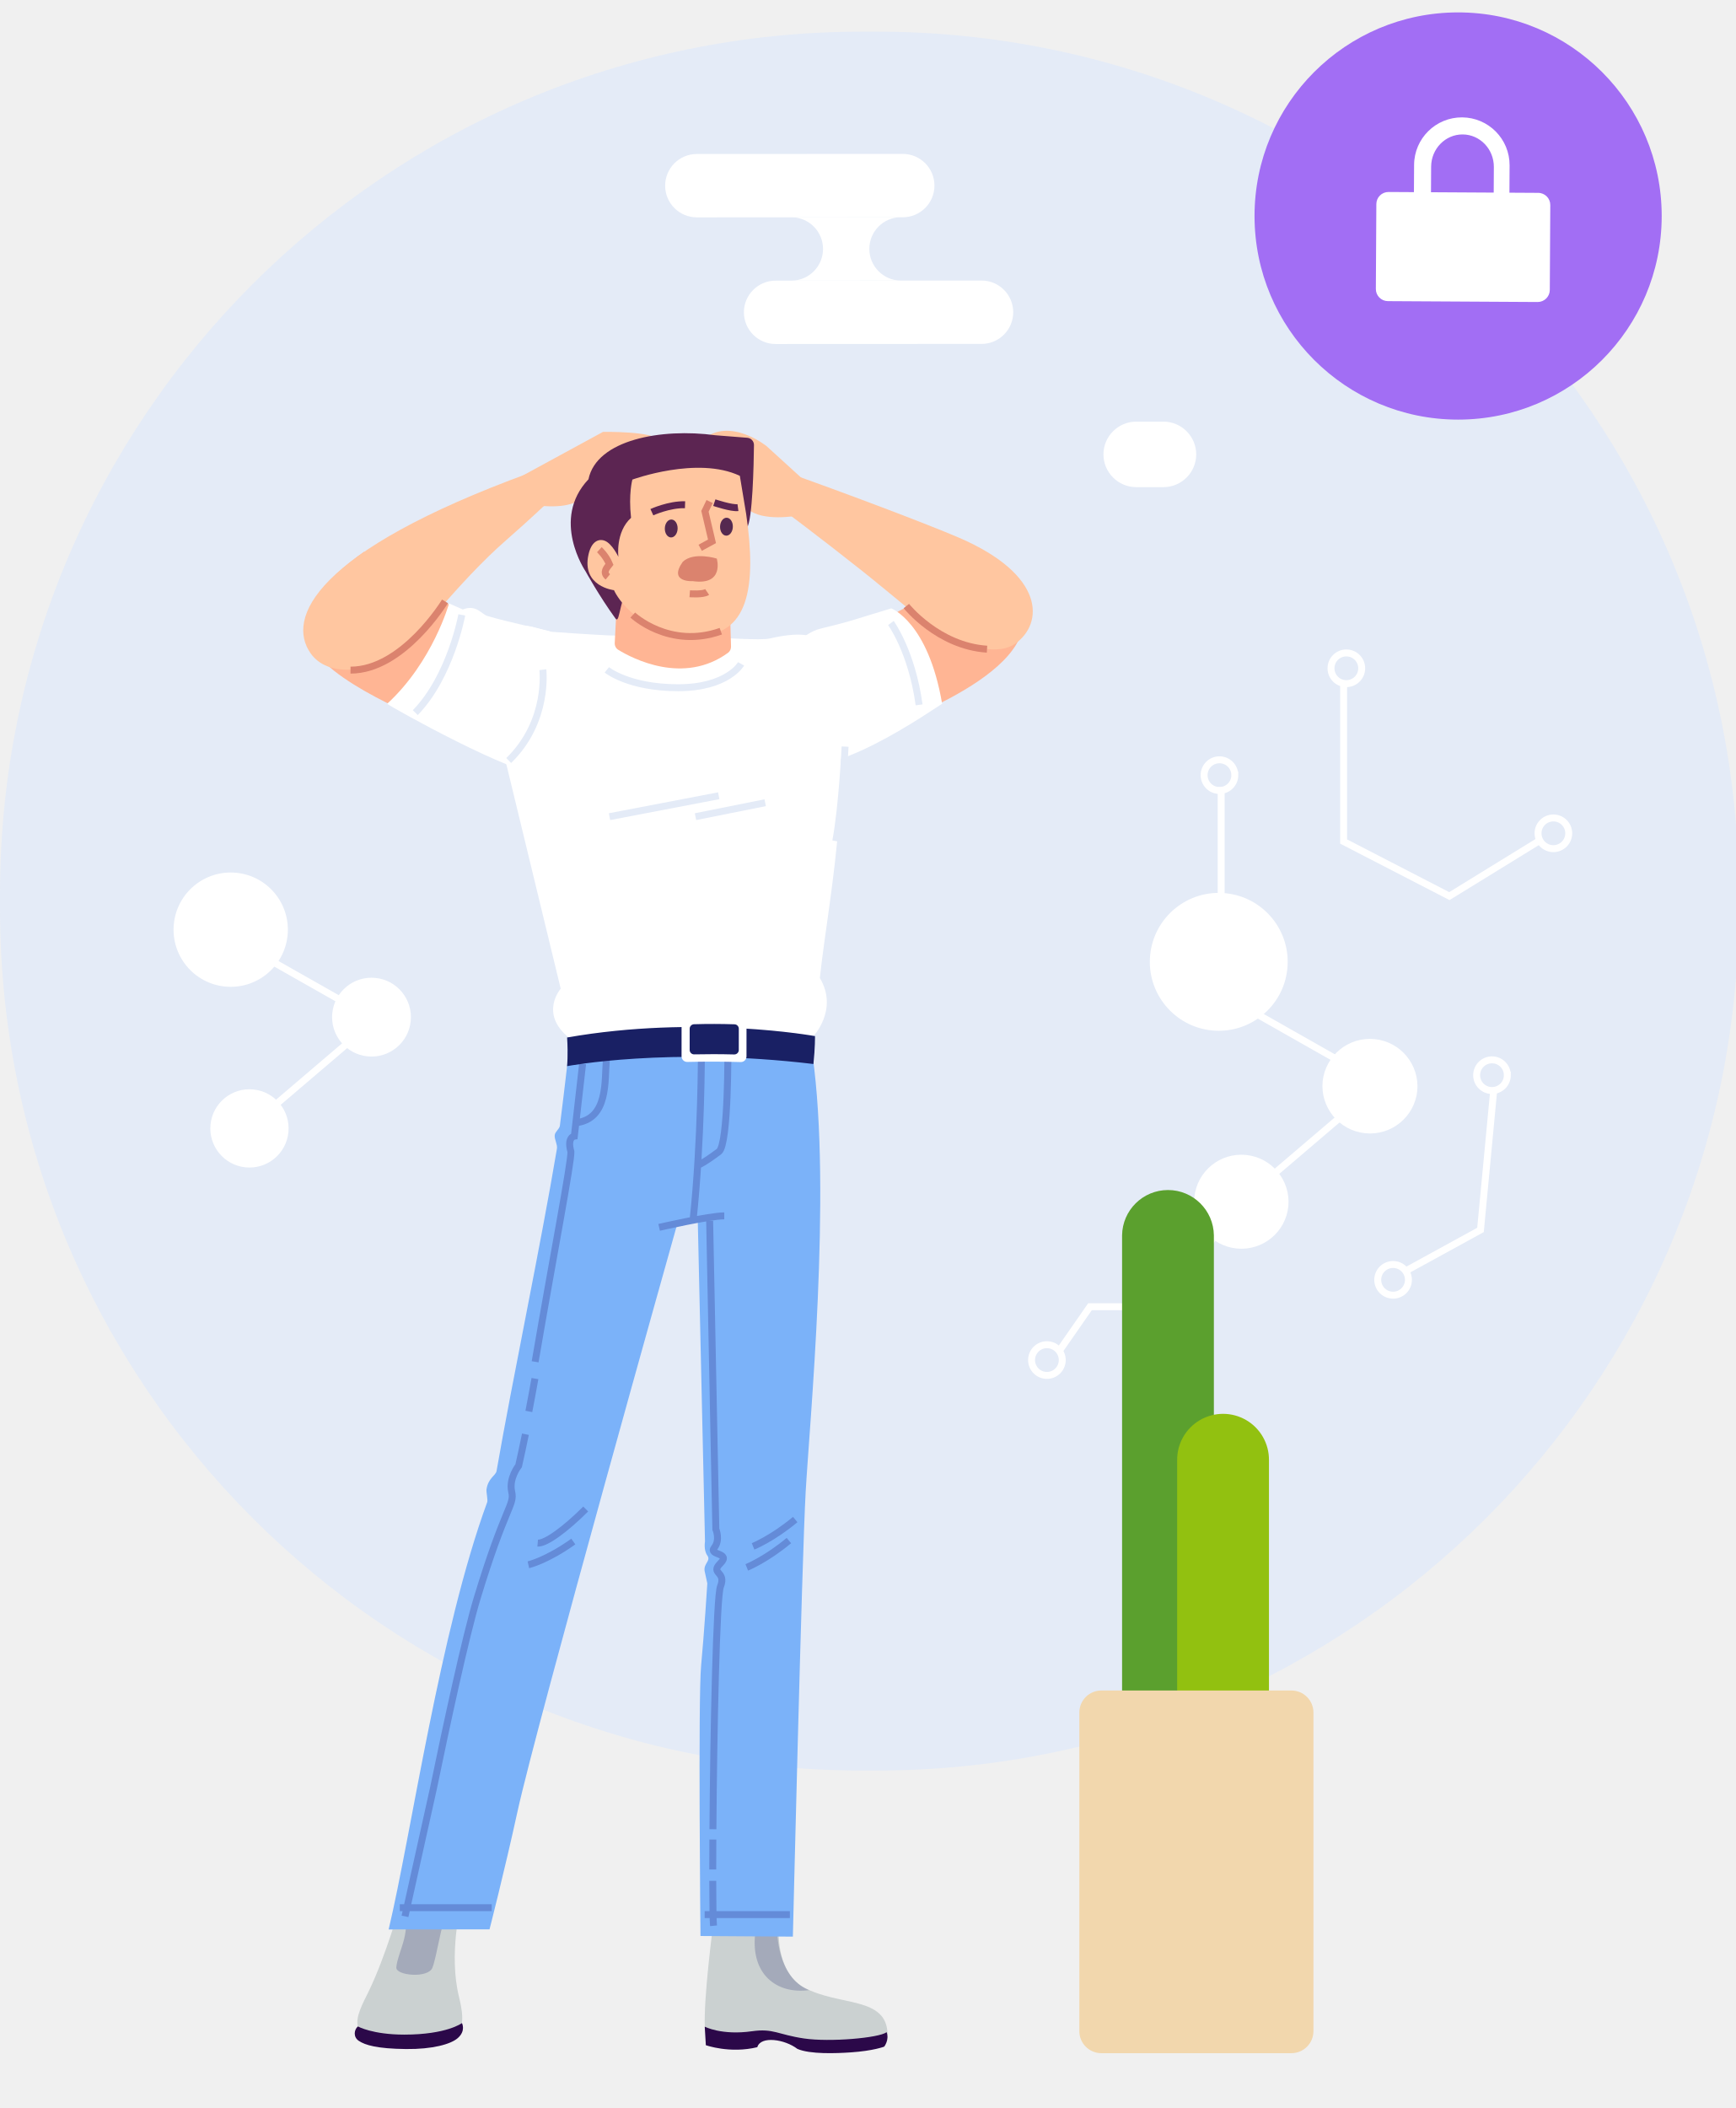
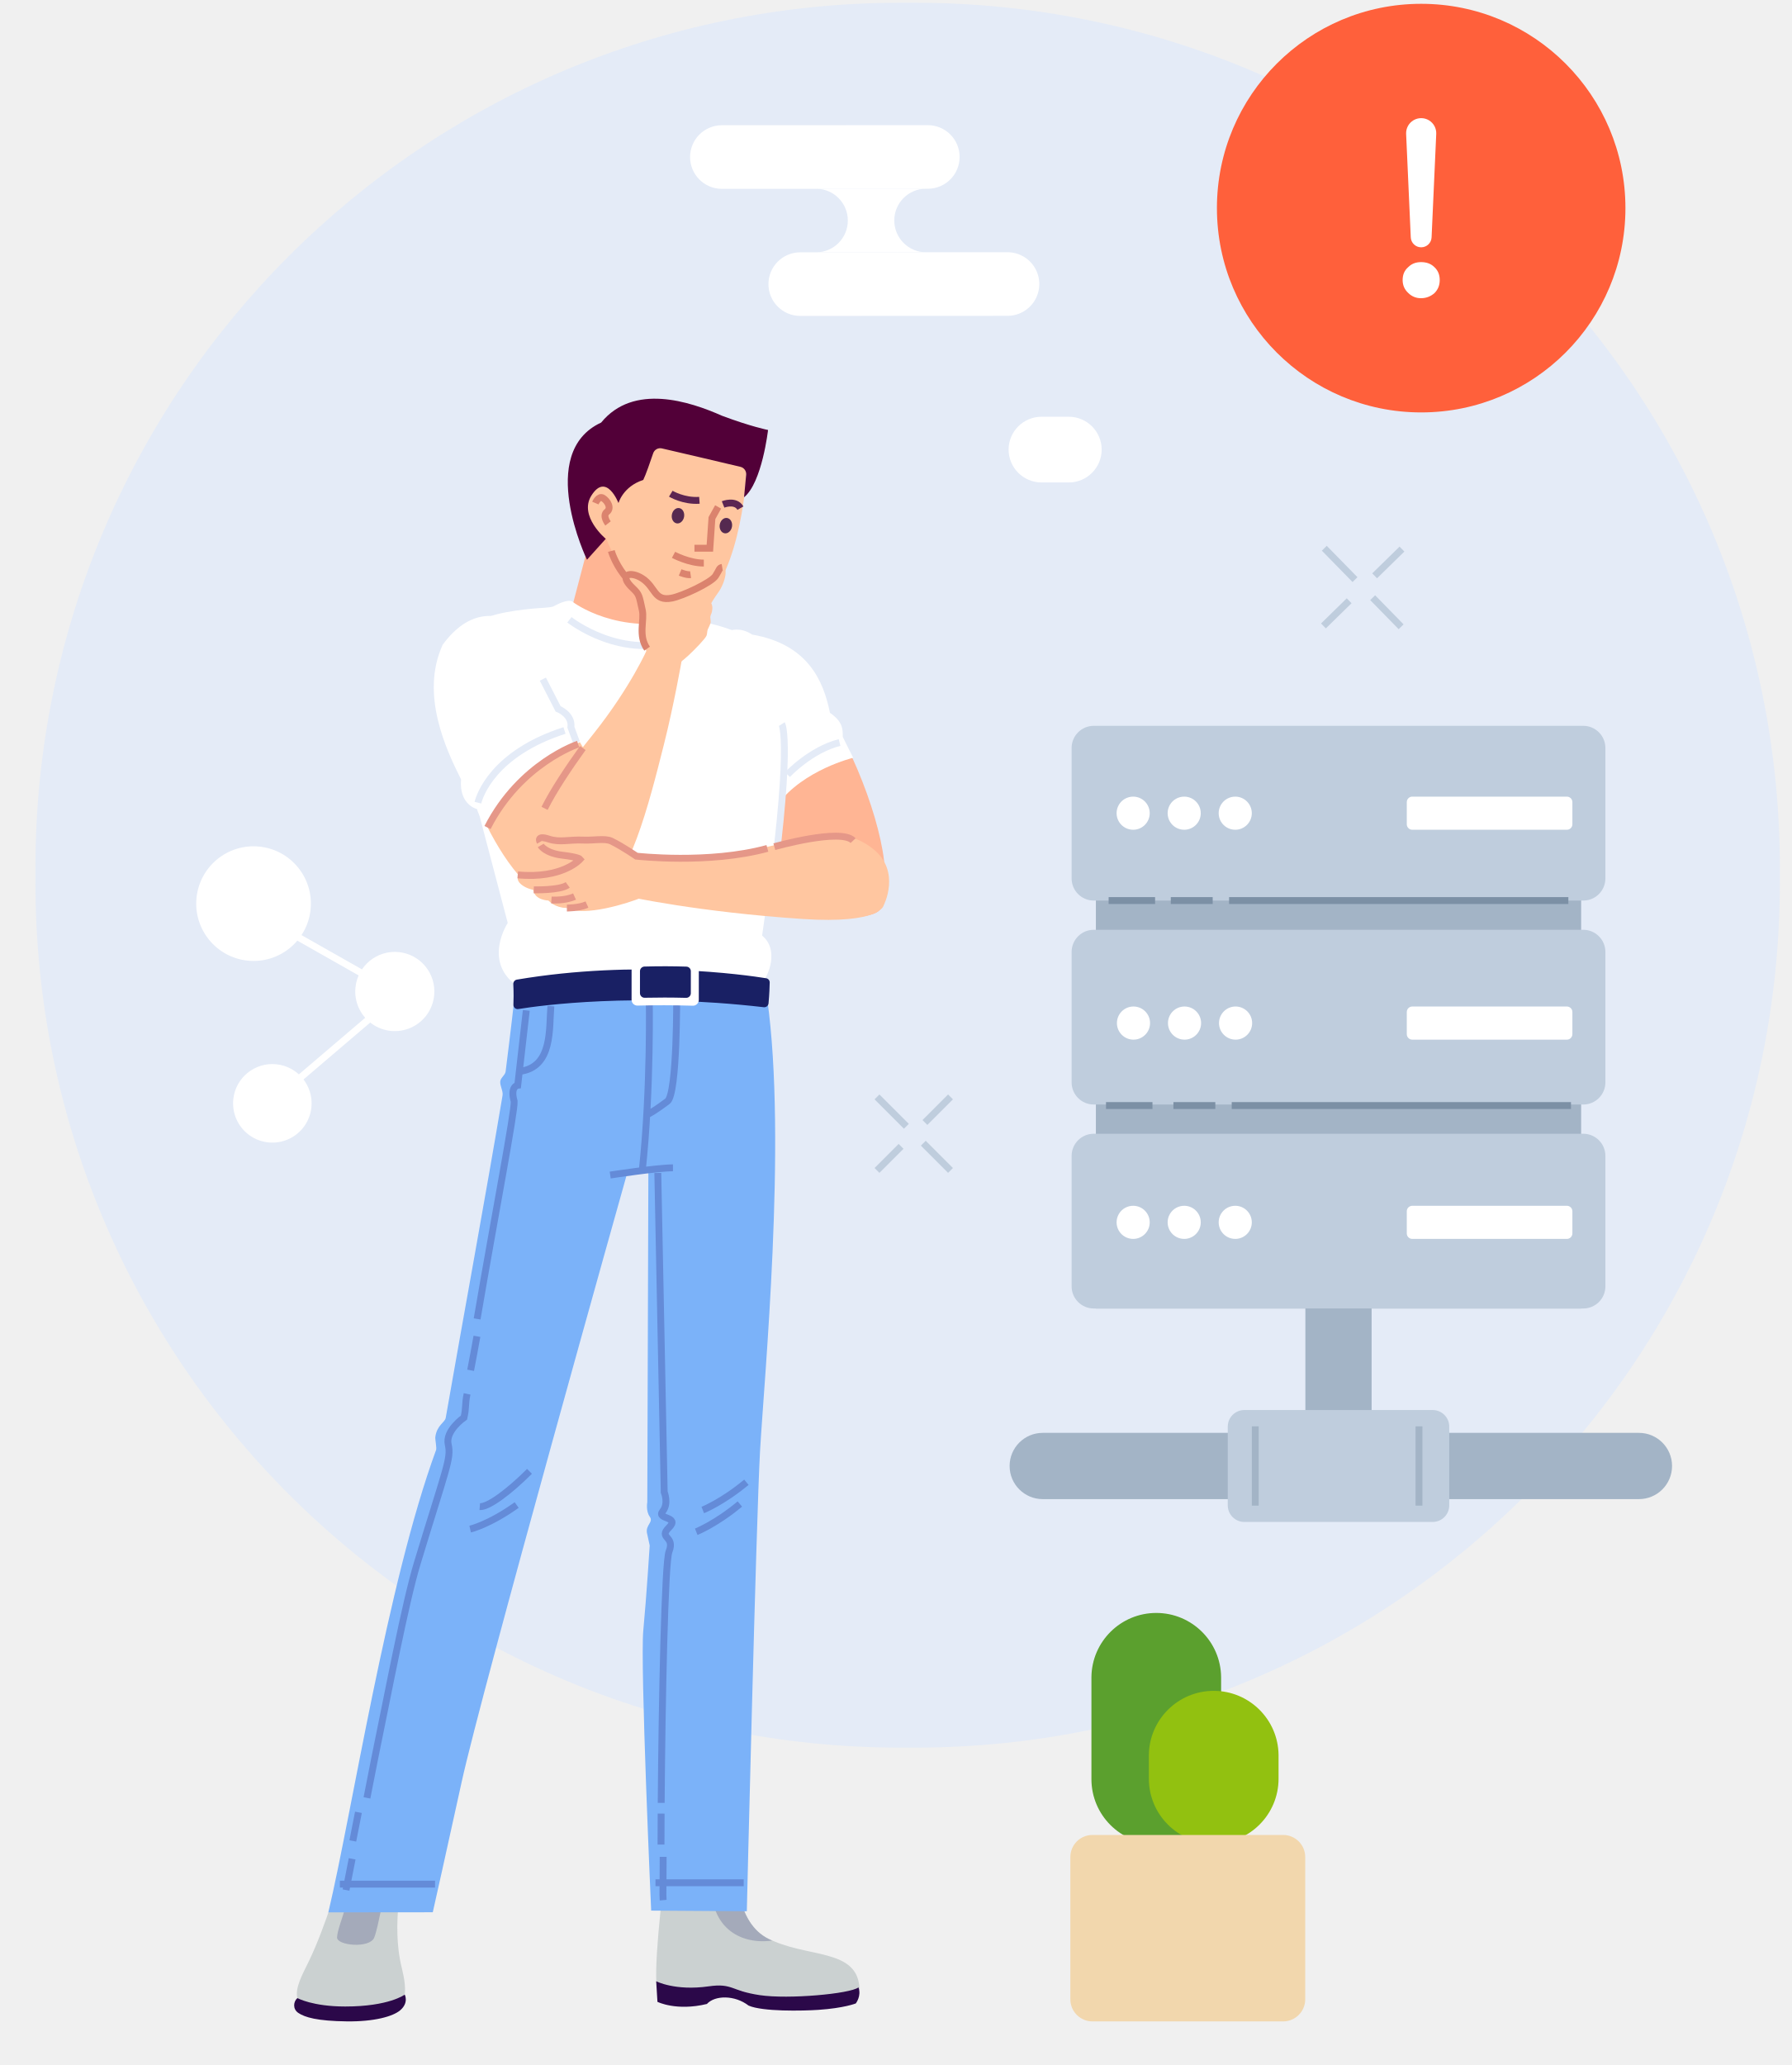
- <svg xmlns="http://www.w3.org/2000/svg" viewBox="0 0 250 300" width="280" height="340">
+ <svg xmlns="http://www.w3.org/2000/svg" viewBox="0 0 250 300" width="295" height="340">
  <g fill="none" fillRule="evenodd">
-     <path d="M0 129.023v-2.084C0 58.364 55.591 2.774 124.165 2.774h2.085c68.574 0 124.165 55.59 124.165 124.165v2.084c0 68.575-55.59 124.166-124.165 124.166h-2.085C55.591 253.189 0 197.598 0 129.023" fill="#E4EBF7" />
-     <path d="M41.417 132.92a8.231 8.231 0 1 1-16.38-1.65 8.231 8.231 0 0 1 16.38 1.65" fill="#FFF" />
-     <path d="M38.652 136.36l10.425 5.91M49.989 148.505l-12.58 10.73" stroke="#FFF" strokeWidth="2" />
-     <path d="M41.536 161.28a5.636 5.636 0 1 1-11.216-1.13 5.636 5.636 0 0 1 11.216 1.13M59.154 145.261a5.677 5.677 0 1 1-11.297-1.138 5.677 5.677 0 0 1 11.297 1.138M100.36 29.516l29.66-.013a4.562 4.562 0 1 0-.004-9.126l-29.66.013a4.563 4.563 0 0 0 .005 9.126M111.705 47.754l29.659-.013a4.563 4.563 0 1 0-.004-9.126l-29.66.013a4.563 4.563 0 1 0 .005 9.126" fill="#FFF" />
-     <path d="M114.066 29.503V29.5l15.698-.007a4.563 4.563 0 1 0 .004 9.126l-15.698.007v-.002a4.562 4.562 0 0 0-.004-9.122M185.405 137.723c-.55 5.455-5.418 9.432-10.873 8.882-5.456-.55-9.432-5.418-8.882-10.873.55-5.455 5.418-9.432 10.873-8.882 5.455.55 9.432 5.418 8.882 10.873" fill="#FFF" />
-     <path d="M180.17 143.772l12.572 7.129M193.841 158.42L178.67 171.36" stroke="#FFF" strokeWidth="2" />
-     <path d="M185.55 171.926a6.798 6.798 0 1 1-13.528-1.363 6.798 6.798 0 0 1 13.527 1.363M204.12 155.285a6.848 6.848 0 1 1-13.627-1.375 6.848 6.848 0 0 1 13.626 1.375" fill="#FFF" />
-     <path d="M152.988 194.074a2.21 2.21 0 1 1-4.42 0 2.21 2.21 0 0 1 4.42 0zM225.931 118.217a2.21 2.21 0 1 1-4.421 0 2.21 2.21 0 0 1 4.421 0zM217.09 153.051a2.21 2.21 0 1 1-4.421 0 2.21 2.21 0 0 1 4.42 0zM177.84 109.842a2.21 2.21 0 1 1-4.422 0 2.21 2.21 0 0 1 4.421 0zM196.114 94.454a2.21 2.21 0 1 1-4.421 0 2.21 2.21 0 0 1 4.421 0zM202.844 182.523a2.21 2.21 0 1 1-4.42 0 2.21 2.21 0 0 1 4.42 0z" stroke="#FFF" strokeWidth="2" />
-     <path stroke="#FFF" strokeWidth="2" d="M215.125 155.262l-1.902 20.075-10.87 5.958M174.601 176.636l-6.322 9.761H156.98l-4.484 6.449M175.874 127.28V111.56M221.51 119.404l-12.77 7.859-15.228-7.86V96.668" />
-     <path d="M180.68 29.32C180.68 13.128 193.806 0 210 0c16.193 0 29.32 13.127 29.32 29.32 0 16.194-13.127 29.322-29.32 29.322-16.193 0-29.32-13.128-29.32-29.321" fill="#A26EF4" />
-     <path d="M221.45 41.706l-21.563-.125a1.744 1.744 0 0 1-1.734-1.754l.071-12.23a1.744 1.744 0 0 1 1.754-1.734l21.562.125c.964.006 1.74.791 1.735 1.755l-.071 12.229a1.744 1.744 0 0 1-1.754 1.734" fill="#FFF" />
-     <path d="M215.106 29.192c-.015 2.577-2.049 4.654-4.543 4.64-2.494-.014-4.504-2.115-4.489-4.693l.04-6.925c.016-2.577 2.05-4.654 4.543-4.64 2.494.015 4.504 2.116 4.49 4.693l-.04 6.925zm-4.53-14.074a6.877 6.877 0 0 0-6.916 6.837l-.043 7.368a6.877 6.877 0 0 0 13.754.08l.042-7.368a6.878 6.878 0 0 0-6.837-6.917zM167.566 68.367h-3.93a4.73 4.73 0 0 1-4.717-4.717 4.73 4.73 0 0 1 4.717-4.717h3.93a4.73 4.73 0 0 1 4.717 4.717 4.73 4.73 0 0 1-4.717 4.717" fill="#FFF" />
-     <path d="M168.214 248.838a6.611 6.611 0 0 1-6.61-6.611v-66.108a6.611 6.611 0 0 1 13.221 0v66.108a6.611 6.611 0 0 1-6.61 6.61" fill="#5BA02E" />
-     <path d="M176.147 248.176a6.611 6.611 0 0 1-6.61-6.61v-33.054a6.611 6.611 0 1 1 13.221 0v33.053a6.611 6.611 0 0 1-6.61 6.611" fill="#92C110" />
-     <path d="M185.994 293.89h-27.376a3.17 3.17 0 0 1-3.17-3.17v-45.887a3.17 3.17 0 0 1 3.17-3.17h27.376a3.17 3.17 0 0 1 3.17 3.17v45.886a3.17 3.17 0 0 1-3.17 3.17" fill="#F2D7AD" />
-     <path d="M81.972 147.673s6.377-.927 17.566-1.28c11.729-.371 17.57 1.086 17.57 1.086s3.697-3.855.968-8.424c1.278-12.077 5.982-32.827.335-48.273-1.116-1.339-3.743-1.512-7.536-.62-1.337.315-7.147-.149-7.983-.1l-15.311-.347s-3.487-.17-8.035-.508c-1.512-.113-4.227-1.683-5.458-.338-.406.443-2.425 5.669-1.97 16.077l8.635 35.642s-3.141 3.61 1.219 7.085" fill="#FFF" />
-     <path d="M75.768 73.325l-.9-6.397 11.982-6.52s7.302-.118 8.038 1.205c.737 1.324-5.616.993-5.616.993s-1.836 1.388-2.615 2.5c-1.654 2.363-.986 6.471-8.318 5.986-1.708.284-2.57 2.233-2.57 2.233" fill="#FFC6A0" />
-     <path d="M52.44 77.672s14.217 9.406 24.973 14.444c1.061.497-2.094 16.183-11.892 11.811-7.436-3.318-20.162-8.44-21.482-14.496-.71-3.258 2.543-7.643 8.401-11.76M141.862 80.113s-6.693 2.999-13.844 6.876c-3.894 2.11-10.137 4.704-12.33 7.988-6.224 9.314 3.536 11.22 12.947 7.503 6.71-2.651 28.999-12.127 13.227-22.367" fill="#FFB594" />
-     <path d="M76.166 66.36l3.06 3.881s-2.783 2.67-6.31 5.747c-7.103 6.195-12.803 14.296-15.995 16.44-3.966 2.662-9.754 3.314-12.177-.118-3.553-5.032.464-14.628 31.422-25.95" fill="#FFC6A0" />
-     <path d="M64.674 85.116s-2.34 8.413-8.912 14.447c.652.548 18.586 10.51 22.144 10.056 5.238-.669 6.417-18.968 1.145-20.531-.702-.208-5.901-1.286-8.853-2.167-.87-.26-1.611-1.71-3.545-.936l-1.98-.869zM128.362 85.826s5.318 1.956 7.325 13.734c-.546.274-17.55 12.35-21.829 7.805-6.534-6.94-.766-17.393 4.275-18.61 4.646-1.121 5.03-1.37 10.23-2.929" fill="#FFF" />
-     <path d="M78.18 94.656s.911 7.41-4.914 13.078" stroke="#E4EBF7" strokeWidth="1.051" strokeLinecap="round" strokeLinejoin="round" />
-     <path d="M87.397 94.68s3.124 2.572 10.263 2.572c7.14 0 9.074-3.437 9.074-3.437" stroke="#E4EBF7" strokeWidth=".932" strokeLinecap="round" strokeLinejoin="round" />
-     <path d="M117.184 68.639l-6.781-6.177s-5.355-4.314-9.223-.893c-3.867 3.422 4.463 2.083 5.653 4.165 1.19 2.082.848 1.143-2.083.446-5.603-1.331-2.082.893 2.975 5.355 2.091 1.845 6.992.955 6.992.955l2.467-3.851z" fill="#FFC6A0" />
-     <path d="M105.282 91.315l-.297-10.937-15.918-.027-.53 10.45c-.026.403.17.788.515.999 2.049 1.251 9.387 5.093 15.799.424.287-.21.443-.554.431-.91" fill="#FFB594" />
-     <path d="M107.573 74.24c.817-1.147.982-9.118 1.015-11.928a1.046 1.046 0 0 0-.965-1.055l-4.62-.365c-7.71-1.044-17.071.624-18.253 6.346-5.482 5.813-.421 13.244-.421 13.244s1.963 3.566 4.305 6.791c.756 1.041.398-3.731 3.04-5.929 5.524-4.594 15.899-7.103 15.899-7.103" fill="#5C2552" />
-     <path d="M88.426 83.206s2.685 6.202 11.602 6.522c7.82.28 8.973-7.008 7.434-17.505l-.909-5.483c-6.118-2.897-15.478.54-15.478.54s-.576 2.044-.19 5.504c-2.276 2.066-1.824 5.618-1.824 5.618s-.905-1.922-1.98-2.321c-.86-.32-1.897.089-2.322 1.98-1.04 4.632 3.667 5.145 3.667 5.145" fill="#FFC6A0" />
-     <path stroke="#DB836E" strokeWidth="1.145" strokeLinecap="round" strokeLinejoin="round" d="M100.843 77.099l1.701-.928-1.015-4.324.674-1.406" />
-     <path d="M105.546 74.092c-.022.713-.452 1.279-.96 1.263-.51-.016-.904-.607-.882-1.32.021-.713.452-1.278.96-1.263.51.016.904.607.882 1.32M97.592 74.349c-.022.713-.452 1.278-.961 1.263-.509-.016-.904-.607-.882-1.32.022-.713.452-1.279.961-1.263.51.016.904.606.882 1.32" fill="#552950" />
-     <path d="M91.132 86.786s5.269 4.957 12.679 2.327" stroke="#DB836E" strokeWidth="1.145" strokeLinecap="round" strokeLinejoin="round" />
-     <path d="M99.776 81.903s-3.592.232-1.44-2.79c1.59-1.496 4.897-.46 4.897-.46s1.156 3.906-3.457 3.25" fill="#DB836E" />
-     <path d="M102.88 70.6s2.483.84 3.402.715M93.883 71.975s2.492-1.144 4.778-1.073" stroke="#5C2552" strokeWidth="1.526" strokeLinecap="round" strokeLinejoin="round" />
-     <path d="M86.32 77.374s.961.879 1.458 2.106c-.377.48-1.033 1.152-.236 1.809M99.337 83.719s1.911.151 2.509-.254" stroke="#DB836E" strokeWidth="1.145" strokeLinecap="round" strokeLinejoin="round" />
-     <path d="M87.782 115.821l15.73-3.012M100.165 115.821l10.04-2.008" stroke="#E4EBF7" strokeWidth="1.051" strokeLinecap="round" strokeLinejoin="round" />
-     <path d="M66.508 86.763s-1.598 8.83-6.697 14.078" stroke="#E4EBF7" strokeWidth="1.114" strokeLinecap="round" strokeLinejoin="round" />
-     <path d="M128.31 87.934s3.013 4.121 4.06 11.785" stroke="#E4EBF7" strokeWidth="1.051" strokeLinecap="round" strokeLinejoin="round" />
-     <path d="M64.09 84.816s-6.03 9.912-13.607 9.903" stroke="#DB836E" strokeWidth=".795" strokeLinecap="round" strokeLinejoin="round" />
-     <path d="M112.366 65.909l-.142 5.32s5.993 4.472 11.945 9.202c4.482 3.562 8.888 7.455 10.985 8.662 4.804 2.766 8.9 3.355 11.076 1.808 4.071-2.894 4.373-9.878-8.136-15.263-4.271-1.838-16.144-6.36-25.728-9.73" fill="#FFC6A0" />
-     <path d="M130.532 85.488s4.588 5.757 11.619 6.214" stroke="#DB836E" strokeWidth=".75" strokeLinecap="round" strokeLinejoin="round" />
-     <path d="M121.708 105.73s-.393 8.564-1.34 13.612" stroke="#E4EBF7" strokeWidth="1.051" strokeLinecap="round" strokeLinejoin="round" />
-     <path d="M115.784 161.512s-3.57-1.488-2.678-7.14" stroke="#648BD8" strokeWidth="1.051" strokeLinecap="round" strokeLinejoin="round" />
-     <path d="M101.52 290.246s4.326 2.057 7.408 1.03c2.842-.948 4.564.673 7.132 1.186 2.57.514 6.925 1.108 11.772-1.269-.104-5.551-6.939-4.01-12.048-6.763-2.582-1.39-3.812-4.757-3.625-8.863h-9.471s-1.402 10.596-1.169 14.68" fill="#CBD1D1" />
-     <path d="M101.496 290.073s2.447 1.281 6.809.658c3.081-.44 3.74.485 7.479 1.039 3.739.554 10.802-.07 11.91-.9.415 1.108-.347 2.077-.347 2.077s-1.523.608-4.847.831c-2.045.137-5.843.293-7.663-.507-1.8-1.385-5.286-1.917-5.77-.243-3.947.958-7.41-.288-7.41-.288l-.16-2.667z" fill="#2B0849" />
-     <path d="M108.824 276.19h3.116s-.103 6.751 4.57 8.62c-4.673.624-8.62-2.32-7.686-8.62" fill="#A4AABA" />
-     <path d="M57.65 272.52s-2.122 7.47-4.518 12.396c-1.811 3.724-4.255 7.548 5.505 7.548 6.698 0 9.02-.483 7.479-6.648-1.541-6.164.268-13.296.268-13.296H57.65z" fill="#CBD1D1" />
-     <path d="M51.54 290.04s2.111 1.178 6.682 1.178c6.128 0 8.31-1.662 8.31-1.662s.605 1.122-.624 2.18c-1 .862-3.624 1.603-7.444 1.559-4.177-.049-5.876-.57-6.786-1.177-.831-.554-.692-1.593-.138-2.078" fill="#2B0849" />
-     <path d="M58.533 274.438s.034 1.529-.315 2.95c-.352 1.431-1.087 3.127-1.139 4.17-.058 1.16 4.57 1.592 5.194.035.623-1.559 1.303-6.475 1.927-7.306.622-.831-4.94-2.135-5.667.15" fill="#A4AABA" />
-     <path d="M100.885 277.015l13.306.092s1.291-54.228 1.843-64.056c.552-9.828 3.756-43.13.997-62.788l-12.48-.64-22.725.776s-.433 3.944-1.19 9.921c-.062.493-.677.838-.744 1.358-.075.582.42 1.347.318 1.956-2.35 14.003-6.343 32.926-8.697 46.425-.116.663-1.227 1.004-1.45 2.677-.04.3.21 1.516.112 1.785-6.836 18.643-10.89 47.584-14.2 61.551l14.528-.014s2.185-8.524 4.008-16.878c2.796-12.817 22.987-84.553 22.987-84.553l3-.517 1.037 46.1s-.223 1.228.334 2.008c.558.782-.556 1.117-.39 2.233l.39 1.784s-.446 7.14-.892 11.826c-.446 4.685-.092 38.954-.092 38.954" fill="#7BB2F9" />
-     <path d="M77.438 220.434c1.146.094 4.016-2.008 6.916-4.91M107.55 223.931s2.758-1.103 6.069-3.862" stroke="#648BD8" strokeWidth="1.051" strokeLinecap="round" strokeLinejoin="round" />
-     <path d="M108.459 220.905s2.759-1.104 6.07-3.863" stroke="#648BD8" strokeLinecap="round" strokeLinejoin="round" />
-     <path d="M76.099 223.557s2.608-.587 6.47-3.346M87.33 150.82c-.27 3.088.297 8.478-4.315 9.073M104.829 149.075s.11 13.936-1.286 14.983c-2.207 1.655-2.975 1.934-2.975 1.934M101.014 149.63s.035 12.81-1.19 24.245M94.93 174.965s7.174-1.655 9.38-1.655M75.671 204.754c-.316 1.55-.64 3.067-.973 4.535 0 0-1.45 1.822-1.003 3.756.446 1.934-.943 2.034-4.96 15.273-1.686 5.559-4.464 18.49-6.313 27.447-.078.38-4.018 18.06-4.093 18.423M77.043 196.743a313.269 313.269 0 0 1-.877 4.729M83.908 151.414l-1.19 10.413s-1.091.148-.496 2.23c.111 1.34-2.66 15.692-5.153 30.267M57.58 272.94h13.238" stroke="#648BD8" strokeWidth="1.051" strokeLinecap="round" strokeLinejoin="round" />
-     <path d="M117.377 147.423s-16.955-3.087-35.7.199c.157 2.501-.002 4.128-.002 4.128s14.607-2.802 35.476-.31c.251-2.342.226-4.017.226-4.017" fill="#192064" />
-     <path d="M107.511 150.353l.004-4.885a.807.807 0 0 0-.774-.81c-2.428-.092-5.04-.108-7.795-.014a.814.814 0 0 0-.784.81l-.003 4.88c0 .456.371.82.827.808a140.76 140.76 0 0 1 7.688.017.81.81 0 0 0 .837-.806" fill="#FFF" />
-     <path d="M106.402 149.426l.002-3.06a.64.64 0 0 0-.616-.643 94.135 94.135 0 0 0-5.834-.009.647.647 0 0 0-.626.643l-.001 3.056c0 .36.291.648.651.64 1.78-.04 3.708-.041 5.762.012.36.009.662-.279.662-.64" fill="#192064" />
-     <path d="M101.485 273.933h12.272M102.652 269.075c.006 3.368.04 5.759.11 6.47M102.667 263.125c-.009 1.53-.015 2.98-.016 4.313M102.204 174.024l.893 44.402s.669 1.561-.224 2.677c-.892 1.116 2.455.67.893 2.231-1.562 1.562.893 1.116 0 3.347-.592 1.48-.988 20.987-1.09 34.956" stroke="#648BD8" strokeWidth="1.051" strokeLinecap="round" strokeLinejoin="round" />
+     <g transform="translate(0 .067)">
+       <mask fill="#fff" />
+       <path d="M0 128.134v-2.11C0 56.608 56.273.334 125.69.334h2.11c69.416 0 125.69 56.274 125.69 125.69v2.11c0 69.417-56.274 125.69-125.69 125.69h-2.11C56.273 253.824 0 197.551 0 128.134" fill="#E4EBF7" mask="url(#b)" />
+     </g>
+     <path d="M39.989 132.108a8.332 8.332 0 1 1-16.581-1.671 8.332 8.332 0 0 1 16.58 1.671" fill="#FFF" />
+     <path d="M37.19 135.59l10.553 5.983M48.665 147.884l-12.734 10.861" stroke="#FFF" strokeWidth="2" />
+     <path d="M40.11 160.816a5.706 5.706 0 1 1-11.354-1.145 5.706 5.706 0 0 1 11.354 1.145M57.943 144.6a5.747 5.747 0 1 1-11.436-1.152 5.747 5.747 0 0 1 11.436 1.153M99.656 27.434l30.024-.013a4.619 4.619 0 1 0-.004-9.238l-30.024.013a4.62 4.62 0 0 0 .004 9.238M111.14 45.896l30.023-.013a4.62 4.62 0 1 0-.004-9.238l-30.024.013a4.619 4.619 0 1 0 .004 9.238" fill="#FFF" />
+     <path d="M113.53 27.421v-.002l15.89-.007a4.619 4.619 0 1 0 .005 9.238l-15.892.007v-.002a4.618 4.618 0 0 0-.004-9.234M150.167 70.091h-3.979a4.789 4.789 0 0 1-4.774-4.775 4.788 4.788 0 0 1 4.774-4.774h3.979a4.789 4.789 0 0 1 4.775 4.774 4.789 4.789 0 0 1-4.775 4.775" fill="#FFF" />
+     <path d="M171.687 30.234c0-16.392 13.289-29.68 29.681-29.68 16.392 0 29.68 13.288 29.68 29.68 0 16.393-13.288 29.681-29.68 29.681s-29.68-13.288-29.68-29.68" fill="#FF603B" />
+     <path d="M203.557 19.435l-.676 15.035a1.514 1.514 0 0 1-3.026 0l-.675-15.035a2.19 2.19 0 1 1 4.377 0m-.264 19.378c.513.477.77 1.1.77 1.87s-.257 1.393-.77 1.907c-.55.476-1.21.733-1.943.733a2.545 2.545 0 0 1-1.87-.77c-.55-.514-.806-1.136-.806-1.87 0-.77.256-1.393.806-1.87.513-.513 1.137-.733 1.87-.733.77 0 1.43.22 1.943.733" fill="#FFF" />
+     <path d="M119.3 133.275c4.426-.598 3.612-1.204 4.079-4.778.675-5.18-3.108-16.935-8.262-25.118-1.088-10.72-12.598-11.24-12.598-11.24s4.312 4.895 4.196 16.199c1.398 5.243.804 14.45.804 14.45s5.255 11.369 11.78 10.487" fill="#FFB594" />
+     <path d="M100.944 91.61s1.463-.583 3.211.582c8.08 1.398 10.368 6.706 11.3 11.368 1.864 1.282 1.864 2.33 1.864 3.496.365.777 1.515 3.03 1.515 3.03s-7.225 1.748-10.954 6.758c-1.399-6.41-6.936-25.235-6.936-25.235" fill="#FFF" />
+     <path d="M94.008 90.5l1.019-5.815-9.23-11.874-5.233 5.581-2.593 9.863s8.39 5.128 16.037 2.246" fill="#FFB594" />
+     <path d="M82.931 78.216s-4.557-2.868-2.445-6.892c1.632-3.107 4.537 1.139 4.537 1.139s.524-3.662 3.139-3.662c.523-1.046 1.569-4.184 1.569-4.184s11.507 2.615 13.6 3.138c-.001 5.23-2.317 19.529-7.884 19.969-8.94.706-12.516-9.508-12.516-9.508" fill="#FFC6A0" />
+     <path d="M102.971 72.243c2.616-2.093 3.489-9.775 3.489-9.775s-2.492-.492-6.676-2.062c-4.708-2.092-12.867-4.771-17.575.982-9.54 4.41-2.062 19.93-2.062 19.93l2.729-3.037s-3.956-3.304-2.092-6.277c2.183-3.48 3.943 1.08 3.943 1.08s.64-2.4 3.6-3.36c.356-.714 1.04-2.69 1.44-3.872a1.08 1.08 0 0 1 1.27-.707c2.41.56 8.723 2.03 11.417 2.676.524.126.876.619.825 1.156l-.308 3.266z" fill="#520038" />
+     <path d="M101.22 76.514c-.104.613-.585 1.044-1.076.96-.49-.082-.805-.646-.702-1.26.104-.613.585-1.044 1.076-.961.491.083.805.647.702 1.26M94.26 75.074c-.104.613-.585 1.044-1.076.96-.49-.082-.805-.646-.702-1.26.104-.613.585-1.044 1.076-.96.491.082.805.646.702 1.26" fill="#552950" />
+     <path stroke="#DB836E" strokeWidth="1.063" strokeLinecap="round" strokeLinejoin="round" d="M99.206 73.644l-.9 1.62-.3 4.38h-2.24" />
+     <path d="M99.926 73.284s1.8-.72 2.52.54" stroke="#5C2552" strokeWidth="1.117" strokeLinecap="round" strokeLinejoin="round" />
+     <path d="M81.367 73.084s.48-1.12 1.12-.72c.64.4 1.28 1.44.56 2s.16 1.68.16 1.68" stroke="#DB836E" strokeWidth="1.117" strokeLinecap="round" strokeLinejoin="round" />
+     <path d="M92.326 71.724s1.84 1.12 4.16.96" stroke="#5C2552" strokeWidth="1.117" strokeLinecap="round" strokeLinejoin="round" />
+     <path d="M92.726 80.604s2.24 1.2 4.4 1.2M93.686 83.164s.96.4 1.52.32M83.687 80.044s1.786 6.547 9.262 7.954" stroke="#DB836E" strokeWidth="1.063" strokeLinecap="round" strokeLinejoin="round" />
+     <path d="M95.548 91.663s-1.068 2.821-8.298 2.105c-7.23-.717-10.29-5.044-10.29-5.044" stroke="#E4EBF7" strokeWidth="1.136" strokeLinecap="round" strokeLinejoin="round" />
+     <path d="M78.126 87.478s6.526 4.972 16.47 2.486c0 0 9.577 1.02 11.536 5.322 5.36 11.77.543 36.835 0 39.962 3.496 4.055-.466 8.483-.466 8.483-15.624-3.548-35.81-.6-35.81-.6-4.849-3.546-1.223-9.044-1.223-9.044L62.38 110.32c-2.485-15.227.833-19.803 3.549-20.743 3.03-1.049 8.04-1.282 8.04-1.282.496-.058 1.08-.076 1.37-.233 2.36-1.282 2.787-.583 2.787-.583" fill="#FFF" />
+     <path d="M65.828 89.81s-6.875.465-7.59 8.156c-.466 8.857 3.03 10.954 3.03 10.954s6.075 22.102 16.796 22.957c8.39-2.176 4.758-6.702 4.661-11.42-.233-11.304-7.108-16.897-7.108-16.897s-4.212-13.75-9.789-13.75" fill="#FFC6A0" />
+     <path d="M71.716 124.225s.855 11.264 9.828 6.486c4.765-2.536 7.581-13.828 9.789-22.568 1.456-5.768 2.58-12.197 2.58-12.197l-4.973-1.709s-2.408 5.516-7.769 12.275c-4.335 5.467-9.144 11.11-9.455 17.713" fill="#FFC6A0" />
+     <path d="M108.463 105.191s1.747 2.724-2.331 30.535c2.376 2.216 1.053 6.012-.233 7.51" stroke="#E4EBF7" strokeWidth="1.085" strokeLinecap="round" strokeLinejoin="round" />
+     <path d="M123.262 131.527s-.427 2.732-11.77 1.981c-15.187-1.006-25.326-3.25-25.326-3.25l.933-5.8s.723.215 9.71-.068c11.887-.373 18.714-6.07 24.964-1.022 4.039 3.263 1.489 8.16 1.489 8.16" fill="#FFC6A0" />
+     <path d="M70.24 90.974s-5.593-4.739-11.054 2.68c-3.318 7.223.517 15.284 2.664 19.578-.31 3.729 2.33 4.311 2.33 4.311s.108.895 1.516 2.68c4.078-7.03 6.72-9.166 13.711-12.546-.328-.656-1.877-3.265-1.825-3.767.175-1.69-1.282-2.623-1.282-2.623s-.286-.156-1.165-2.738c-.788-2.313-2.036-5.177-4.895-7.575" fill="#FFF" />
+     <path d="M90.232 288.027s4.855 2.308 8.313 1.155c3.188-1.063 5.12.755 8.002 1.331 2.881.577 7.769 1.243 13.207-1.424-.117-6.228-7.786-4.499-13.518-7.588-2.895-1.56-4.276-5.336-4.066-9.944H91.544s-1.573 11.89-1.312 16.47" fill="#CBD1D1" />
+     <path d="M90.207 287.833s2.745 1.437 7.639.738c3.456-.494 3.223.66 7.418 1.282 4.195.621 13.092-.194 14.334-1.126.466 1.242-.388 2.33-.388 2.33s-1.709.682-5.438.932c-2.295.154-8.098.276-10.14-.621-2.02-1.554-4.894-1.515-6.06-.234-4.427 1.075-7.184-.31-7.184-.31l-.181-2.991z" fill="#2B0849" />
+     <path d="M98.429 272.257h3.496s-.117 7.574 5.127 9.671c-5.244.7-9.672-2.602-8.623-9.671" fill="#A4AABA" />
+     <path d="M44.425 272.046s-2.208 7.774-4.702 12.899c-1.884 3.874-4.428 7.854 5.729 7.854 6.97 0 9.385-.503 7.782-6.917-1.604-6.415.279-13.836.279-13.836h-9.088z" fill="#CBD1D1" />
+     <path d="M38.066 290.277s2.198 1.225 6.954 1.225c6.376 0 8.646-1.73 8.646-1.73s.63 1.168-.649 2.27c-1.04.897-3.77 1.668-7.745 1.621-4.347-.05-6.115-.593-7.062-1.224-.864-.577-.72-1.657-.144-2.162" fill="#2B0849" />
+     <path d="M45.344 274.041s.035 1.592-.329 3.07c-.365 1.49-1.13 3.255-1.184 4.34-.061 1.206 4.755 1.657 5.403.036.65-1.622 1.357-6.737 2.006-7.602.648-.865-5.14-2.222-5.896.156" fill="#A4AABA" />
+     <path d="M89.476 277.57l13.899.095s1.349-56.643 1.925-66.909c.576-10.267 3.923-45.052 1.042-65.585l-13.037-.669-23.737.81s-.452 4.12-1.243 10.365c-.065.515-.708.874-.777 1.417-.078.608.439 1.407.332 2.044-2.455 14.627-5.797 32.736-8.256 46.837-.121.693-1.282 1.048-1.515 2.796-.042.314.22 1.584.116 1.865-7.14 19.473-12.202 52.601-15.66 67.19l15.176-.015s2.282-10.145 4.185-18.871c2.922-13.389 24.012-88.32 24.012-88.32l3.133-.954-.158 48.568s-.233 1.282.35 2.098c.583.815-.581 1.167-.408 2.331l.408 1.864s-.466 7.458-.932 12.352c-.467 4.895 1.145 40.69 1.145 40.69" fill="#7BB2F9" />
+     <path d="M64.57 218.881c1.197.099 4.195-2.097 7.225-5.127M96.024 222.534s2.881-1.152 6.34-4.034" stroke="#648BD8" strokeWidth="1.085" strokeLinecap="round" strokeLinejoin="round" />
+     <path d="M96.973 219.373s2.882-1.153 6.34-4.034" stroke="#648BD8" strokeWidth="1.032" strokeLinecap="round" strokeLinejoin="round" />
+     <path d="M63.172 222.144s2.724-.614 6.759-3.496M74.903 146.166c-.281 3.226.31 8.856-4.506 9.478M93.182 144.344s.115 14.557-1.344 15.65c-2.305 1.73-3.107 2.02-3.107 2.02M89.197 144.923s.269 13.144-1.01 25.088M83.525 170.71s6.81-1.051 9.116-1.051M46.026 270.045l-.892 4.538M46.937 263.289l-.815 4.157M62.725 202.503c-.33 1.618-.102 1.904-.449 3.438 0 0-2.756 1.903-2.29 3.923.466 2.02-.31 3.424-4.505 17.252-1.762 5.807-4.233 18.922-6.165 28.278-.03.144-.521 2.646-1.14 5.8M64.158 194.136c-.295 1.658-.6 3.31-.917 4.938M71.33 146.787l-1.244 10.877s-1.14.155-.519 2.33c.117 1.399-2.778 16.39-5.382 31.615M44.242 273.727H58.07" stroke="#648BD8" strokeWidth="1.085" strokeLinecap="round" strokeLinejoin="round" />
+     <path d="M106.18 142.117c-3.028-.489-18.825-2.744-36.219.2a.625.625 0 0 0-.518.644c.063 1.307.044 2.343.015 2.995a.617.617 0 0 0 .716.636c3.303-.534 17.037-2.412 35.664-.266.347.04.66-.214.692-.56.124-1.347.16-2.425.17-3.029a.616.616 0 0 0-.52-.62" fill="#192064" />
+     <path d="M96.398 145.264l.003-5.102a.843.843 0 0 0-.809-.847 114.104 114.104 0 0 0-8.141-.014.85.85 0 0 0-.82.847l-.003 5.097c0 .476.388.857.864.845 2.478-.064 5.166-.067 8.03.017a.848.848 0 0 0 .876-.843" fill="#FFF" />
+     <path d="M95.239 144.296l.002-3.195a.667.667 0 0 0-.643-.672c-1.9-.061-3.941-.073-6.094-.01a.675.675 0 0 0-.654.672l-.002 3.192c0 .376.305.677.68.669 1.859-.042 3.874-.043 6.02.012.376.01.69-.291.691-.668" fill="#192064" />
+     <path d="M90.102 273.522h12.819M91.216 269.761c.006 3.519-.072 5.55 0 6.292M90.923 263.474c-.009 1.599-.016 2.558-.016 4.505M90.44 170.404l.932 46.38s.7 1.631-.233 2.796c-.932 1.166 2.564.7.932 2.33-1.63 1.633.933 1.166 0 3.497-.618 1.546-1.031 21.921-1.138 36.513" stroke="#648BD8" strokeWidth="1.085" strokeLinecap="round" strokeLinejoin="round" />
+     <path d="M73.736 98.665l2.214 4.312s2.098.816 1.865 2.68l.816 2.214M64.297 116.611c.233-.932 2.176-7.147 12.585-10.488M77.598 90.042s7.691 6.137 16.547 2.72" stroke="#E4EBF7" strokeWidth="1.085" strokeLinecap="round" strokeLinejoin="round" />
+     <path d="M91.974 86.954s5.476-.816 7.574-4.545c1.297-.345.72 2.212-.33 3.671-.7.971-1.01 1.554-1.01 1.554s.194.31.155.816c-.053.697-.175.653-.272 1.048-.081.335.108.657 0 1.049-.046.17-.198.5-.382.878-.12.249-.072.687-.2.948-.231.469-1.562 1.87-2.622 2.855-3.826 3.554-5.018 1.644-6.001-.408-.894-1.865-.661-5.127-.874-6.875-.35-2.914-2.622-3.03-1.923-4.429.343-.685 2.87.69 3.263 1.748.757 2.04 2.952 1.807 2.622 1.69" fill="#FFC6A0" />
+     <path d="M99.8 82.429c-.465.077-.35.272-.97 1.243-.622.971-4.817 2.932-6.39 3.224-2.589.48-2.278-1.56-4.254-2.855-1.69-1.107-3.562-.638-1.398 1.398.99.932.932 1.107 1.398 3.205.335 1.506-.64 3.67.7 5.593" stroke="#DB836E" strokeWidth=".774" strokeLinecap="round" strokeLinejoin="round" />
+     <path d="M79.543 108.673c-2.1 2.926-4.266 6.175-5.557 8.762" stroke="#E59788" strokeWidth=".774" strokeLinecap="round" strokeLinejoin="round" />
+     <path d="M87.72 124.768s-2.098-1.942-5.127-2.719c-3.03-.777-3.574-.155-5.516.078-1.942.233-3.885-.932-3.652.7.233 1.63 5.05 1.01 5.206 2.097.155 1.087-6.37 2.796-8.313 2.175-.777.777.466 1.864 2.02 2.175.233 1.554 2.253 1.554 2.253 1.554s.699 1.01 2.641 1.088c2.486 1.32 8.934-.7 10.954-1.554 2.02-.855-.466-5.594-.466-5.594" fill="#FFC6A0" />
+     <path d="M73.425 122.826s.66 1.127 3.167 1.418c2.315.27 2.563.583 2.563.583s-2.545 2.894-9.07 2.272M72.416 129.274s3.826.097 4.933-.718M74.98 130.75s1.961.136 3.36-.505M77.232 131.916s1.748.019 2.914-.505M73.328 122.321s-.595-1.032 1.262-.427c1.671.544 2.833.055 5.128.155 1.389.061 3.067-.297 3.982.15 1.606.784 3.632 2.181 3.632 2.181s10.526 1.204 19.033-1.127M78.864 108.104s-8.39 2.758-13.168 12.12" stroke="#E59788" strokeWidth=".774" strokeLinecap="round" strokeLinejoin="round" />
+     <path d="M109.278 112.533s3.38-3.613 7.575-4.662" stroke="#E4EBF7" strokeWidth="1.085" strokeLinecap="round" strokeLinejoin="round" />
+     <path d="M107.375 123.006s9.697-2.745 11.445-.88" stroke="#E59788" strokeWidth=".774" strokeLinecap="round" strokeLinejoin="round" />
+     <path d="M194.605 83.656l3.971-3.886M187.166 90.933l3.736-3.655M191.752 84.207l-4.462-4.56M198.453 91.057l-4.133-4.225M129.256 163.074l3.718-3.718M122.291 170.039l3.498-3.498M126.561 163.626l-4.27-4.27M132.975 170.039l-3.955-3.955" stroke="#BFCDDD" strokeWidth="2" strokeLinecap="round" strokeLinejoin="round" />
+     <path d="M190.156 211.779h-1.604a4.023 4.023 0 0 1-4.011-4.011V175.68a4.023 4.023 0 0 1 4.01-4.01h1.605a4.023 4.023 0 0 1 4.011 4.01v32.088a4.023 4.023 0 0 1-4.01 4.01" fill="#A3B4C6" />
+     <path d="M237.824 212.977a4.813 4.813 0 0 1-4.813 4.813h-86.636a4.813 4.813 0 0 1 0-9.626h86.636a4.813 4.813 0 0 1 4.813 4.813" fill="#A3B4C6" />
+     <mask fill="#fff" />
+     <path fill="#A3B4C6" mask="url(#d)" d="M154.098 190.096h70.513v-84.617h-70.513z" />
+     <path d="M224.928 190.096H153.78a3.219 3.219 0 0 1-3.208-3.209V167.92a3.219 3.219 0 0 1 3.208-3.21h71.148a3.219 3.219 0 0 1 3.209 3.21v18.967a3.219 3.219 0 0 1-3.21 3.209M224.928 130.832H153.78a3.218 3.218 0 0 1-3.208-3.208v-18.968a3.219 3.219 0 0 1 3.208-3.209h71.148a3.219 3.219 0 0 1 3.209 3.21v18.967a3.218 3.218 0 0 1-3.21 3.208" fill="#BFCDDD" mask="url(#d)" />
+     <path d="M159.563 120.546a2.407 2.407 0 1 1 0-4.813 2.407 2.407 0 0 1 0 4.813M166.98 120.546a2.407 2.407 0 1 1 0-4.813 2.407 2.407 0 0 1 0 4.813M174.397 120.546a2.407 2.407 0 1 1 0-4.813 2.407 2.407 0 0 1 0 4.813M222.539 120.546h-22.461a.802.802 0 0 1-.802-.802v-3.208c0-.443.359-.803.802-.803h22.46c.444 0 .803.36.803.803v3.208c0 .443-.36.802-.802.802" fill="#FFF" mask="url(#d)" />
+     <path d="M224.928 160.464H153.78a3.218 3.218 0 0 1-3.208-3.209v-18.967a3.219 3.219 0 0 1 3.208-3.209h71.148a3.219 3.219 0 0 1 3.209 3.209v18.967a3.218 3.218 0 0 1-3.21 3.209" fill="#BFCDDD" mask="url(#d)" />
+     <path d="M173.455 130.832h49.301M164.984 130.832h6.089M155.952 130.832h6.75M173.837 160.613h49.3M165.365 160.613h6.089M155.57 160.613h6.751" stroke="#7C90A5" strokeWidth="1.124" strokeLinecap="round" strokeLinejoin="round" mask="url(#d)" />
+     <path d="M159.563 151.038a2.407 2.407 0 1 1 0-4.814 2.407 2.407 0 0 1 0 4.814M166.98 151.038a2.407 2.407 0 1 1 0-4.814 2.407 2.407 0 0 1 0 4.814M174.397 151.038a2.407 2.407 0 1 1 .001-4.814 2.407 2.407 0 0 1 0 4.814M222.539 151.038h-22.461a.802.802 0 0 1-.802-.802v-3.209c0-.443.359-.802.802-.802h22.46c.444 0 .803.36.803.802v3.209c0 .443-.36.802-.802.802M159.563 179.987a2.407 2.407 0 1 1 0-4.813 2.407 2.407 0 0 1 0 4.813M166.98 179.987a2.407 2.407 0 1 1 0-4.813 2.407 2.407 0 0 1 0 4.813M174.397 179.987a2.407 2.407 0 1 1 0-4.813 2.407 2.407 0 0 1 0 4.813M222.539 179.987h-22.461a.802.802 0 0 1-.802-.802v-3.209c0-.443.359-.802.802-.802h22.46c.444 0 .803.36.803.802v3.209c0 .443-.36.802-.802.802" fill="#FFF" mask="url(#d)" />
+     <path d="M203.04 221.108h-27.372a2.413 2.413 0 0 1-2.406-2.407v-11.448a2.414 2.414 0 0 1 2.406-2.407h27.372a2.414 2.414 0 0 1 2.407 2.407V218.7a2.413 2.413 0 0 1-2.407 2.407" fill="#BFCDDD" mask="url(#d)" />
+     <path d="M177.259 207.217v11.52M201.05 207.217v11.52" stroke="#A3B4C6" strokeWidth="1.124" strokeLinecap="round" strokeLinejoin="round" mask="url(#d)" />
+     <path d="M162.873 267.894a9.422 9.422 0 0 1-9.422-9.422v-14.82a9.423 9.423 0 0 1 18.845 0v14.82a9.423 9.423 0 0 1-9.423 9.422" fill="#5BA02E" mask="url(#d)" />
+     <path d="M171.22 267.83a9.422 9.422 0 0 1-9.422-9.423v-3.438a9.423 9.423 0 0 1 18.845 0v3.438a9.423 9.423 0 0 1-9.422 9.423" fill="#92C110" mask="url(#d)" />
+     <path d="M181.31 293.666h-27.712a3.209 3.209 0 0 1-3.209-3.21V269.79a3.209 3.209 0 0 1 3.209-3.21h27.711a3.209 3.209 0 0 1 3.209 3.21v20.668a3.209 3.209 0 0 1-3.209 3.209" fill="#F2D7AD" mask="url(#d)" />
  </g>
</svg>
